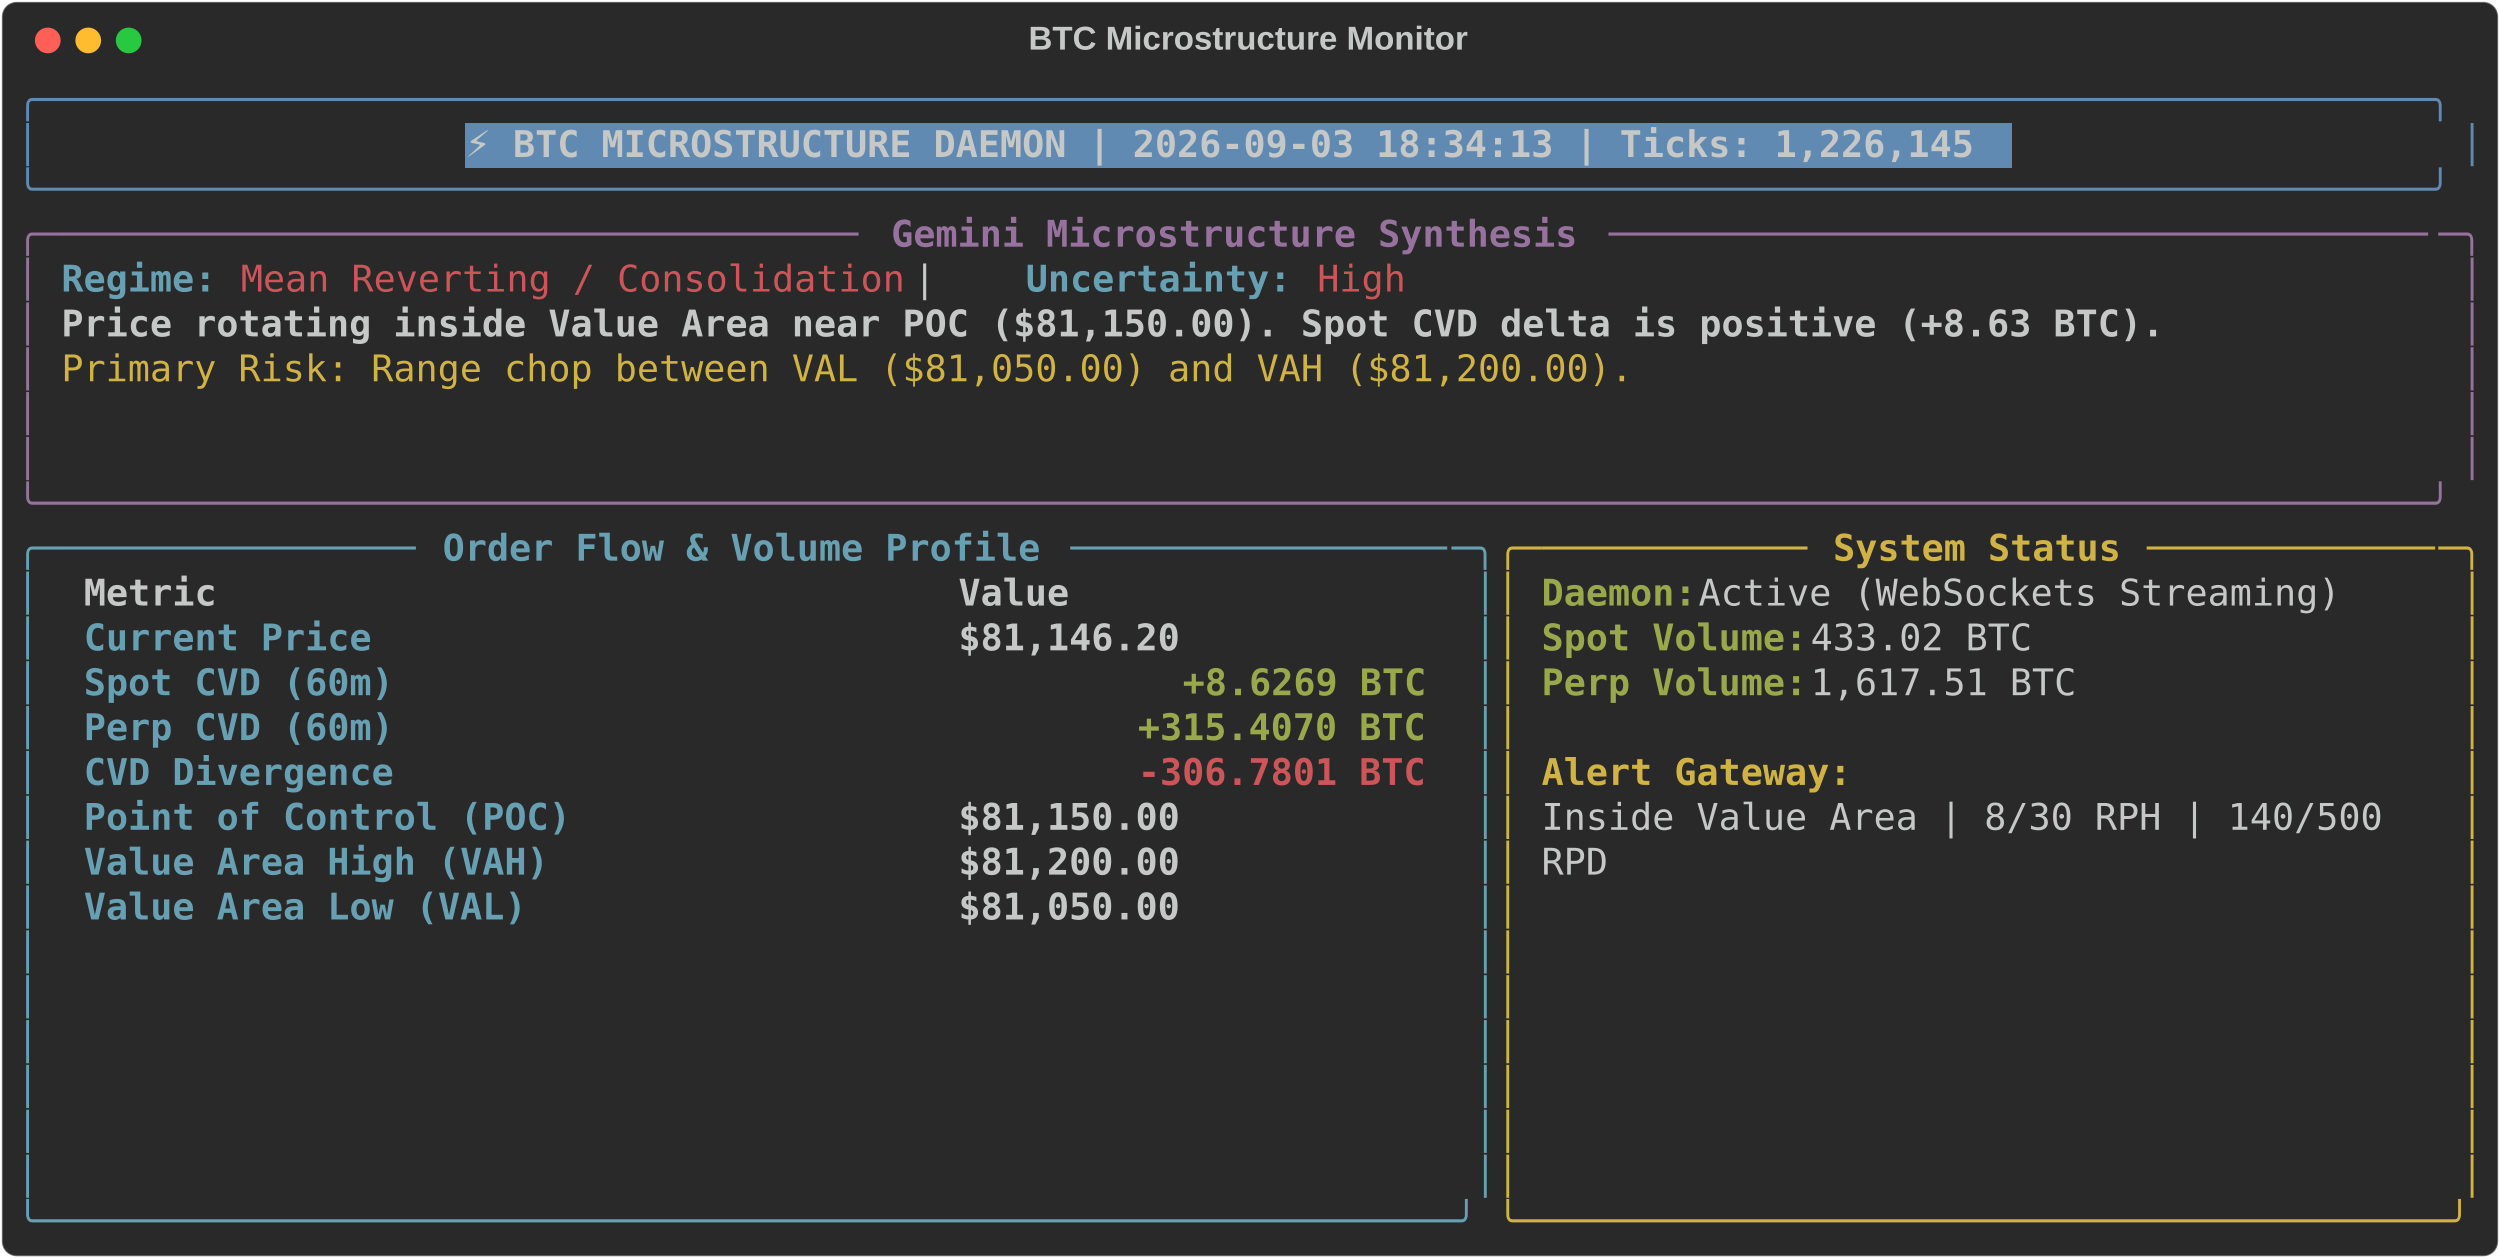
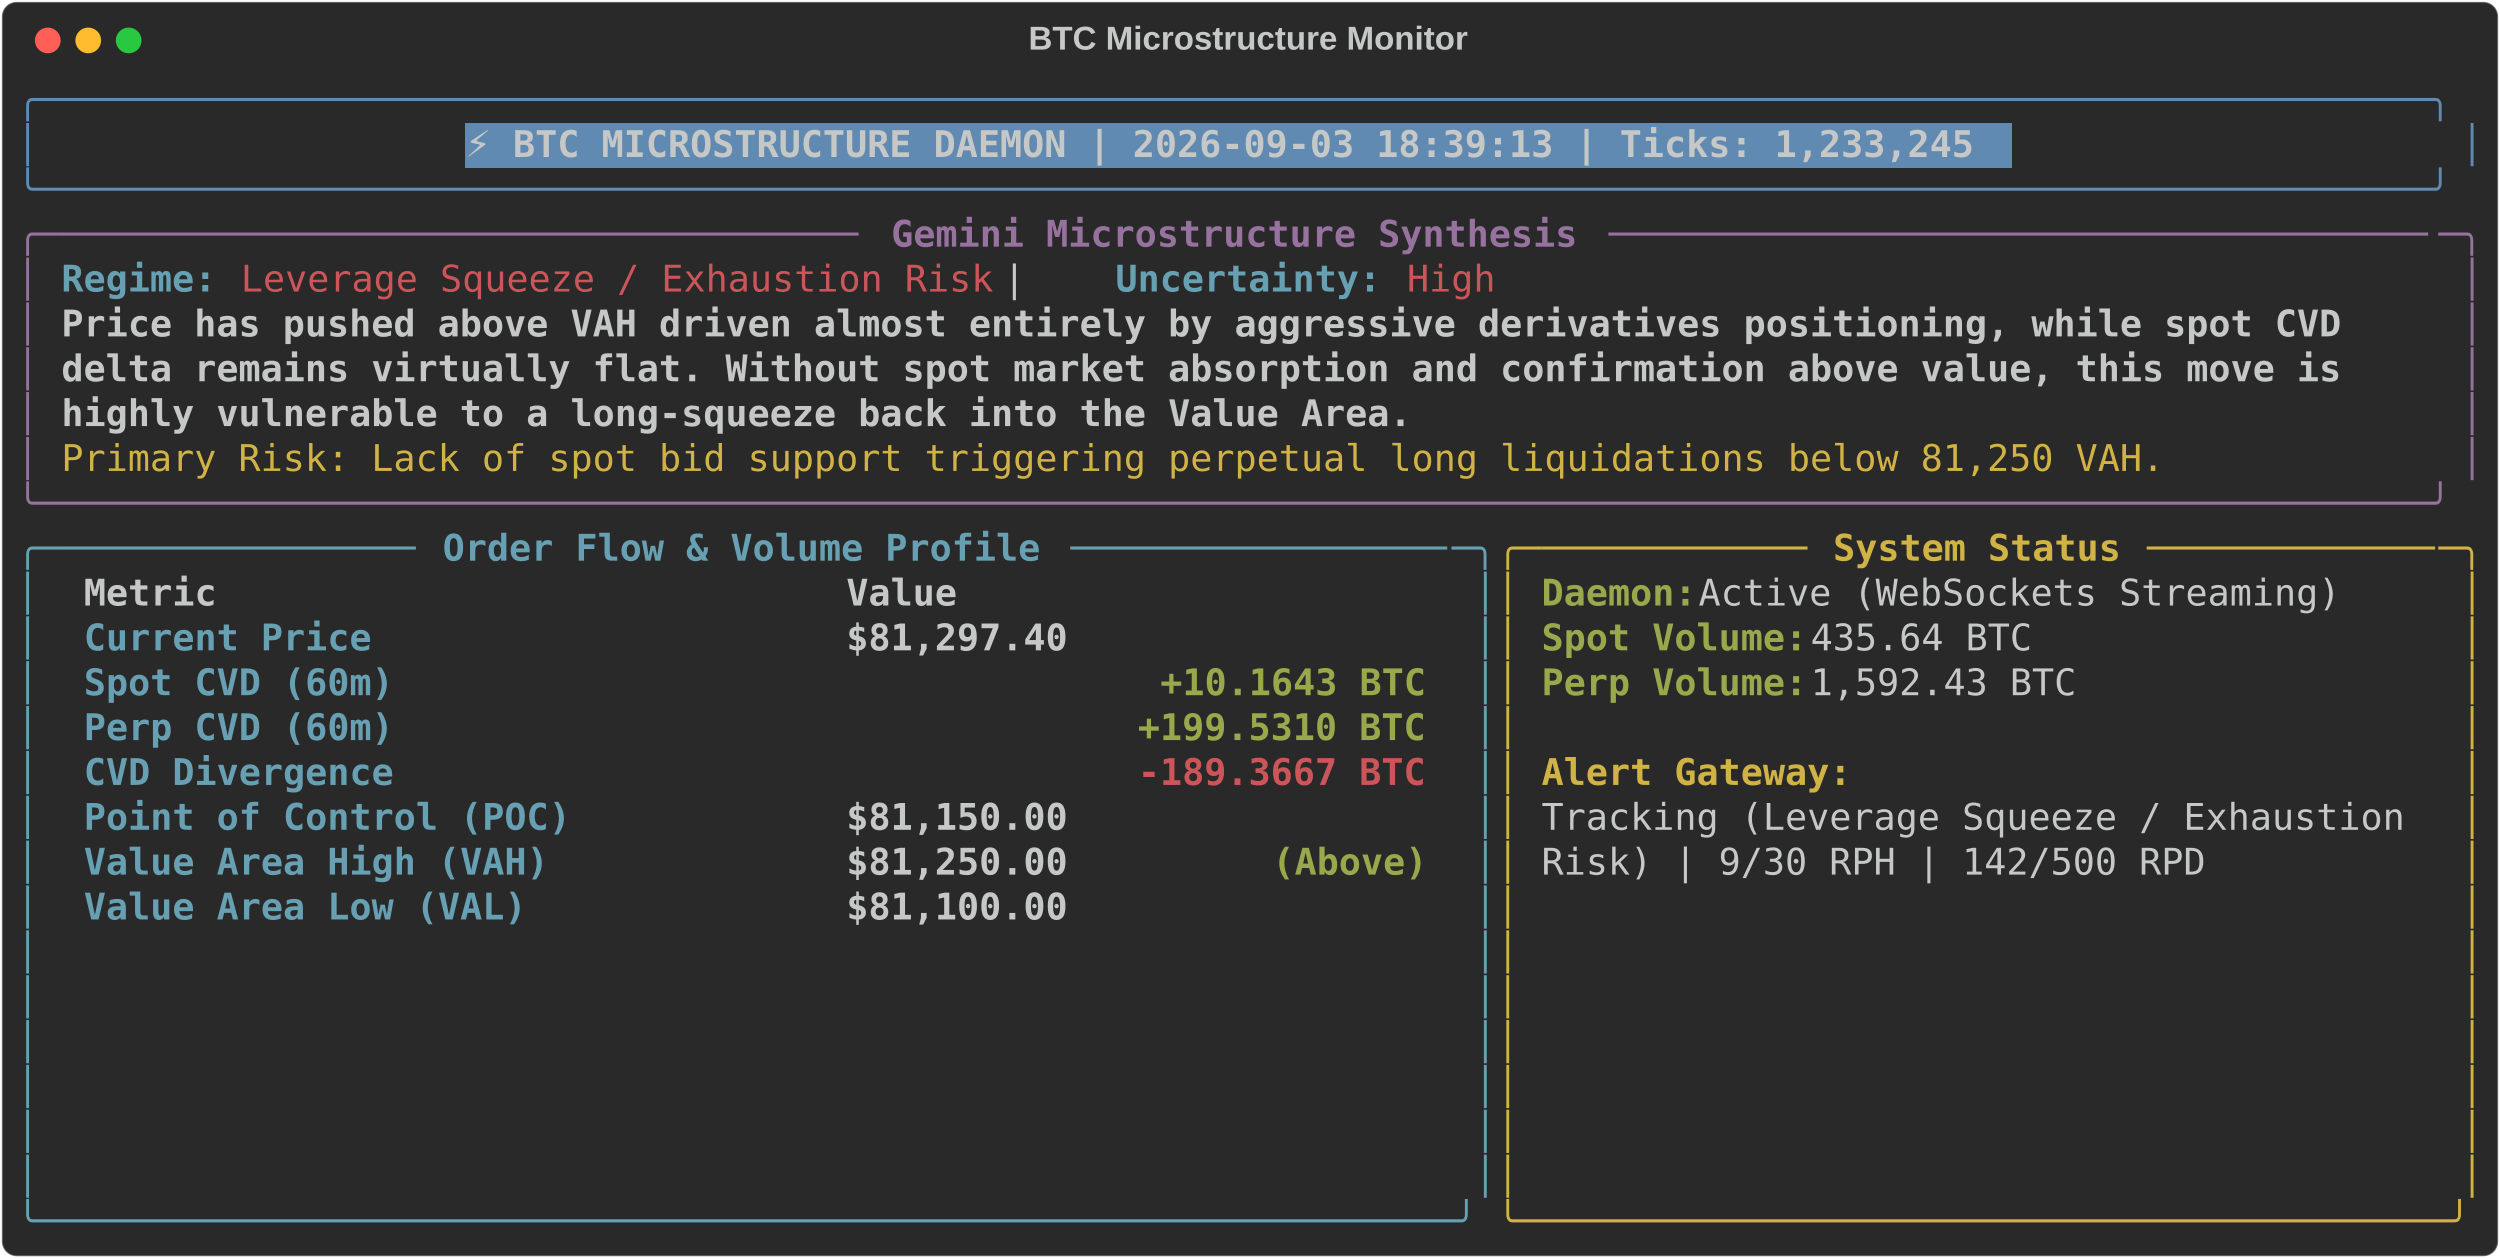
<svg xmlns="http://www.w3.org/2000/svg" class="rich-terminal" viewBox="0 0 1360 684.4">
  <style>

    @font-face {
        font-family: "Fira Code";
        src: local("FiraCode-Regular"),
                url("https://cdnjs.cloudflare.com/ajax/libs/firacode/6.2.0/woff2/FiraCode-Regular.woff2") format("woff2"),
                url("https://cdnjs.cloudflare.com/ajax/libs/firacode/6.2.0/woff/FiraCode-Regular.woff") format("woff");
        font-style: normal;
        font-weight: 400;
    }
    @font-face {
        font-family: "Fira Code";
        src: local("FiraCode-Bold"),
                url("https://cdnjs.cloudflare.com/ajax/libs/firacode/6.2.0/woff2/FiraCode-Bold.woff2") format("woff2"),
                url("https://cdnjs.cloudflare.com/ajax/libs/firacode/6.2.0/woff/FiraCode-Bold.woff") format("woff");
        font-style: bold;
        font-weight: 700;
    }

-     .terminal-1709790186-matrix {
+     .terminal-580313724-matrix {
        font-family: Fira Code, monospace;
        font-size: 20px;
        line-height: 24.4px;
        font-variant-east-asian: full-width;
    }

-     .terminal-1709790186-title {
+     .terminal-580313724-title {
        font-size: 18px;
        font-weight: bold;
        font-family: arial;
    }

-     .terminal-1709790186-r1 { fill: #608ab1 }
- .terminal-1709790186-r2 { fill: #c5c8c6 }
- .terminal-1709790186-r3 { fill: #c5c8c6;font-weight: bold }
- .terminal-1709790186-r4 { fill: #98729f }
- .terminal-1709790186-r5 { fill: #98729f;font-weight: bold }
- .terminal-1709790186-r6 { fill: #68a0b3;font-weight: bold }
- .terminal-1709790186-r7 { fill: #cc555a }
- .terminal-1709790186-r8 { fill: #d0b344 }
- .terminal-1709790186-r9 { fill: #68a0b3 }
- .terminal-1709790186-r10 { fill: #d0b344;font-weight: bold }
- .terminal-1709790186-r11 { fill: #98a84b;font-weight: bold }
- .terminal-1709790186-r12 { fill: #cc555a;font-weight: bold }
+     .terminal-580313724-r1 { fill: #608ab1 }
+ .terminal-580313724-r2 { fill: #c5c8c6 }
+ .terminal-580313724-r3 { fill: #c5c8c6;font-weight: bold }
+ .terminal-580313724-r4 { fill: #98729f }
+ .terminal-580313724-r5 { fill: #98729f;font-weight: bold }
+ .terminal-580313724-r6 { fill: #68a0b3;font-weight: bold }
+ .terminal-580313724-r7 { fill: #cc555a }
+ .terminal-580313724-r8 { fill: #d0b344 }
+ .terminal-580313724-r9 { fill: #68a0b3 }
+ .terminal-580313724-r10 { fill: #d0b344;font-weight: bold }
+ .terminal-580313724-r11 { fill: #98a84b;font-weight: bold }
+ .terminal-580313724-r12 { fill: #cc555a;font-weight: bold }
    </style>
  <defs>
-     <clipPath id="terminal-1709790186-clip-terminal">
+     <clipPath id="terminal-580313724-clip-terminal">
      <rect x="0" y="0" width="1341.0" height="633.4" />
    </clipPath>
-     <clipPath id="terminal-1709790186-line-0">
+     <clipPath id="terminal-580313724-line-0">
      <rect x="0" y="1.5" width="1342" height="24.65" />
    </clipPath>
-     <clipPath id="terminal-1709790186-line-1">
+     <clipPath id="terminal-580313724-line-1">
      <rect x="0" y="25.9" width="1342" height="24.65" />
    </clipPath>
-     <clipPath id="terminal-1709790186-line-2">
+     <clipPath id="terminal-580313724-line-2">
      <rect x="0" y="50.3" width="1342" height="24.65" />
    </clipPath>
-     <clipPath id="terminal-1709790186-line-3">
+     <clipPath id="terminal-580313724-line-3">
      <rect x="0" y="74.7" width="1342" height="24.65" />
    </clipPath>
-     <clipPath id="terminal-1709790186-line-4">
+     <clipPath id="terminal-580313724-line-4">
      <rect x="0" y="99.1" width="1342" height="24.65" />
    </clipPath>
-     <clipPath id="terminal-1709790186-line-5">
+     <clipPath id="terminal-580313724-line-5">
      <rect x="0" y="123.5" width="1342" height="24.65" />
    </clipPath>
-     <clipPath id="terminal-1709790186-line-6">
+     <clipPath id="terminal-580313724-line-6">
      <rect x="0" y="147.9" width="1342" height="24.65" />
    </clipPath>
-     <clipPath id="terminal-1709790186-line-7">
+     <clipPath id="terminal-580313724-line-7">
      <rect x="0" y="172.3" width="1342" height="24.65" />
    </clipPath>
-     <clipPath id="terminal-1709790186-line-8">
+     <clipPath id="terminal-580313724-line-8">
      <rect x="0" y="196.7" width="1342" height="24.65" />
    </clipPath>
-     <clipPath id="terminal-1709790186-line-9">
+     <clipPath id="terminal-580313724-line-9">
      <rect x="0" y="221.1" width="1342" height="24.65" />
    </clipPath>
-     <clipPath id="terminal-1709790186-line-10">
+     <clipPath id="terminal-580313724-line-10">
      <rect x="0" y="245.5" width="1342" height="24.65" />
    </clipPath>
-     <clipPath id="terminal-1709790186-line-11">
+     <clipPath id="terminal-580313724-line-11">
      <rect x="0" y="269.9" width="1342" height="24.65" />
    </clipPath>
-     <clipPath id="terminal-1709790186-line-12">
+     <clipPath id="terminal-580313724-line-12">
      <rect x="0" y="294.3" width="1342" height="24.65" />
    </clipPath>
-     <clipPath id="terminal-1709790186-line-13">
+     <clipPath id="terminal-580313724-line-13">
      <rect x="0" y="318.7" width="1342" height="24.65" />
    </clipPath>
-     <clipPath id="terminal-1709790186-line-14">
+     <clipPath id="terminal-580313724-line-14">
      <rect x="0" y="343.1" width="1342" height="24.65" />
    </clipPath>
-     <clipPath id="terminal-1709790186-line-15">
+     <clipPath id="terminal-580313724-line-15">
      <rect x="0" y="367.5" width="1342" height="24.65" />
    </clipPath>
-     <clipPath id="terminal-1709790186-line-16">
+     <clipPath id="terminal-580313724-line-16">
      <rect x="0" y="391.9" width="1342" height="24.65" />
    </clipPath>
-     <clipPath id="terminal-1709790186-line-17">
+     <clipPath id="terminal-580313724-line-17">
      <rect x="0" y="416.3" width="1342" height="24.65" />
    </clipPath>
-     <clipPath id="terminal-1709790186-line-18">
+     <clipPath id="terminal-580313724-line-18">
      <rect x="0" y="440.7" width="1342" height="24.65" />
    </clipPath>
-     <clipPath id="terminal-1709790186-line-19">
+     <clipPath id="terminal-580313724-line-19">
      <rect x="0" y="465.1" width="1342" height="24.65" />
    </clipPath>
-     <clipPath id="terminal-1709790186-line-20">
+     <clipPath id="terminal-580313724-line-20">
      <rect x="0" y="489.5" width="1342" height="24.65" />
    </clipPath>
-     <clipPath id="terminal-1709790186-line-21">
+     <clipPath id="terminal-580313724-line-21">
      <rect x="0" y="513.9" width="1342" height="24.65" />
    </clipPath>
-     <clipPath id="terminal-1709790186-line-22">
+     <clipPath id="terminal-580313724-line-22">
      <rect x="0" y="538.3" width="1342" height="24.65" />
    </clipPath>
-     <clipPath id="terminal-1709790186-line-23">
+     <clipPath id="terminal-580313724-line-23">
      <rect x="0" y="562.7" width="1342" height="24.65" />
    </clipPath>
-     <clipPath id="terminal-1709790186-line-24">
+     <clipPath id="terminal-580313724-line-24">
      <rect x="0" y="587.1" width="1342" height="24.65" />
    </clipPath>
  </defs>
  <rect fill="#292929" stroke="rgba(255,255,255,0.35)" stroke-width="1" x="1" y="1" width="1358" height="682.4" rx="8" />
-   <text class="terminal-1709790186-title" fill="#c5c8c6" text-anchor="middle" x="679" y="27">BTC Microstructure Monitor</text>
+   <text class="terminal-580313724-title" fill="#c5c8c6" text-anchor="middle" x="679" y="27">BTC Microstructure Monitor</text>
  <g transform="translate(26,22)">
    <circle cx="0" cy="0" r="7" fill="#ff5f57" />
    <circle cx="22" cy="0" r="7" fill="#febc2e" />
    <circle cx="44" cy="0" r="7" fill="#28c840" />
  </g>
-   <g transform="translate(9, 41)" clip-path="url(#terminal-1709790186-clip-terminal)">
+   <g transform="translate(9, 41)" clip-path="url(#terminal-580313724-clip-terminal)">
    <rect fill="#608ab1" x="244" y="25.9" width="841.8" height="24.65" shape-rendering="crispEdges" />
-     <g class="terminal-1709790186-matrix">
-       <text class="terminal-1709790186-r1" x="0" y="20" textLength="1342" clip-path="url(#terminal-1709790186-line-0)">╭────────────────────────────────────────────────────────────────────────────────────────────────────────────╮</text>
-       <text class="terminal-1709790186-r2" x="1342" y="20" textLength="12.2" clip-path="url(#terminal-1709790186-line-0)">
- </text>
-       <text class="terminal-1709790186-r1" x="0" y="44.4" textLength="12.2" clip-path="url(#terminal-1709790186-line-1)">│</text>
-       <text class="terminal-1709790186-r3" x="244" y="44.4" textLength="829.6" clip-path="url(#terminal-1709790186-line-1)">⚡ BTC MICROSTRUCTURE DAEMON | 2026-09-03 18:34:13 | Ticks: 1,226,145</text>
-       <text class="terminal-1709790186-r1" x="1329.8" y="44.4" textLength="12.2" clip-path="url(#terminal-1709790186-line-1)">│</text>
-       <text class="terminal-1709790186-r2" x="1342" y="44.4" textLength="12.2" clip-path="url(#terminal-1709790186-line-1)">
- </text>
-       <text class="terminal-1709790186-r1" x="0" y="68.8" textLength="1342" clip-path="url(#terminal-1709790186-line-2)">╰────────────────────────────────────────────────────────────────────────────────────────────────────────────╯</text>
-       <text class="terminal-1709790186-r2" x="1342" y="68.8" textLength="12.2" clip-path="url(#terminal-1709790186-line-2)">
- </text>
-       <text class="terminal-1709790186-r4" x="0" y="93.2" textLength="24.4" clip-path="url(#terminal-1709790186-line-3)">╭─</text>
-       <text class="terminal-1709790186-r4" x="24.4" y="93.2" textLength="439.2" clip-path="url(#terminal-1709790186-line-3)">────────────────────────────────────</text>
-       <text class="terminal-1709790186-r5" x="475.8" y="93.2" textLength="378.2" clip-path="url(#terminal-1709790186-line-3)">Gemini Microstructure Synthesis</text>
-       <text class="terminal-1709790186-r4" x="866.2" y="93.2" textLength="451.4" clip-path="url(#terminal-1709790186-line-3)">─────────────────────────────────────</text>
-       <text class="terminal-1709790186-r4" x="1317.6" y="93.2" textLength="24.4" clip-path="url(#terminal-1709790186-line-3)">─╮</text>
-       <text class="terminal-1709790186-r2" x="1342" y="93.2" textLength="12.2" clip-path="url(#terminal-1709790186-line-3)">
- </text>
-       <text class="terminal-1709790186-r4" x="0" y="117.6" textLength="12.2" clip-path="url(#terminal-1709790186-line-4)">│</text>
-       <text class="terminal-1709790186-r6" x="24.4" y="117.6" textLength="85.4" clip-path="url(#terminal-1709790186-line-4)">Regime:</text>
-       <text class="terminal-1709790186-r7" x="122" y="117.6" textLength="366" clip-path="url(#terminal-1709790186-line-4)">Mean Reverting / Consolidation</text>
-       <text class="terminal-1709790186-r2" x="488" y="117.6" textLength="61" clip-path="url(#terminal-1709790186-line-4)">  |  </text>
-       <text class="terminal-1709790186-r6" x="549" y="117.6" textLength="146.4" clip-path="url(#terminal-1709790186-line-4)">Uncertainty:</text>
-       <text class="terminal-1709790186-r7" x="707.6" y="117.6" textLength="48.8" clip-path="url(#terminal-1709790186-line-4)">High</text>
-       <text class="terminal-1709790186-r4" x="1329.8" y="117.6" textLength="12.2" clip-path="url(#terminal-1709790186-line-4)">│</text>
-       <text class="terminal-1709790186-r2" x="1342" y="117.6" textLength="12.2" clip-path="url(#terminal-1709790186-line-4)">
- </text>
-       <text class="terminal-1709790186-r4" x="0" y="142" textLength="12.2" clip-path="url(#terminal-1709790186-line-5)">│</text>
-       <text class="terminal-1709790186-r3" x="24.4" y="142" textLength="1159" clip-path="url(#terminal-1709790186-line-5)">Price rotating inside Value Area near POC ($81,150.00). Spot CVD delta is positive (+8.63 BTC).</text>
-       <text class="terminal-1709790186-r4" x="1329.8" y="142" textLength="12.2" clip-path="url(#terminal-1709790186-line-5)">│</text>
-       <text class="terminal-1709790186-r2" x="1342" y="142" textLength="12.2" clip-path="url(#terminal-1709790186-line-5)">
- </text>
-       <text class="terminal-1709790186-r4" x="0" y="166.4" textLength="12.2" clip-path="url(#terminal-1709790186-line-6)">│</text>
-       <text class="terminal-1709790186-r8" x="24.4" y="166.4" textLength="866.2" clip-path="url(#terminal-1709790186-line-6)">Primary Risk: Range chop between VAL ($81,050.00) and VAH ($81,200.00).</text>
-       <text class="terminal-1709790186-r4" x="1329.8" y="166.4" textLength="12.2" clip-path="url(#terminal-1709790186-line-6)">│</text>
-       <text class="terminal-1709790186-r2" x="1342" y="166.4" textLength="12.2" clip-path="url(#terminal-1709790186-line-6)">
- </text>
-       <text class="terminal-1709790186-r4" x="0" y="190.8" textLength="12.2" clip-path="url(#terminal-1709790186-line-7)">│</text>
-       <text class="terminal-1709790186-r4" x="1329.8" y="190.8" textLength="12.2" clip-path="url(#terminal-1709790186-line-7)">│</text>
-       <text class="terminal-1709790186-r2" x="1342" y="190.8" textLength="12.2" clip-path="url(#terminal-1709790186-line-7)">
- </text>
-       <text class="terminal-1709790186-r4" x="0" y="215.2" textLength="12.2" clip-path="url(#terminal-1709790186-line-8)">│</text>
-       <text class="terminal-1709790186-r4" x="1329.8" y="215.2" textLength="12.2" clip-path="url(#terminal-1709790186-line-8)">│</text>
-       <text class="terminal-1709790186-r2" x="1342" y="215.2" textLength="12.2" clip-path="url(#terminal-1709790186-line-8)">
- </text>
-       <text class="terminal-1709790186-r4" x="0" y="239.6" textLength="1342" clip-path="url(#terminal-1709790186-line-9)">╰────────────────────────────────────────────────────────────────────────────────────────────────────────────╯</text>
-       <text class="terminal-1709790186-r2" x="1342" y="239.6" textLength="12.2" clip-path="url(#terminal-1709790186-line-9)">
- </text>
-       <text class="terminal-1709790186-r9" x="0" y="264" textLength="24.4" clip-path="url(#terminal-1709790186-line-10)">╭─</text>
-       <text class="terminal-1709790186-r9" x="24.4" y="264" textLength="195.2" clip-path="url(#terminal-1709790186-line-10)">────────────────</text>
-       <text class="terminal-1709790186-r6" x="231.8" y="264" textLength="329.4" clip-path="url(#terminal-1709790186-line-10)">Order Flow &amp; Volume Profile</text>
-       <text class="terminal-1709790186-r9" x="573.4" y="264" textLength="207.4" clip-path="url(#terminal-1709790186-line-10)">─────────────────</text>
-       <text class="terminal-1709790186-r9" x="780.8" y="264" textLength="24.4" clip-path="url(#terminal-1709790186-line-10)">─╮</text>
-       <text class="terminal-1709790186-r8" x="805.2" y="264" textLength="24.4" clip-path="url(#terminal-1709790186-line-10)">╭─</text>
-       <text class="terminal-1709790186-r8" x="829.6" y="264" textLength="146.4" clip-path="url(#terminal-1709790186-line-10)">────────────</text>
-       <text class="terminal-1709790186-r10" x="988.2" y="264" textLength="158.6" clip-path="url(#terminal-1709790186-line-10)">System Status</text>
-       <text class="terminal-1709790186-r8" x="1159" y="264" textLength="158.6" clip-path="url(#terminal-1709790186-line-10)">─────────────</text>
-       <text class="terminal-1709790186-r8" x="1317.6" y="264" textLength="24.4" clip-path="url(#terminal-1709790186-line-10)">─╮</text>
-       <text class="terminal-1709790186-r2" x="1342" y="264" textLength="12.2" clip-path="url(#terminal-1709790186-line-10)">
- </text>
-       <text class="terminal-1709790186-r9" x="0" y="288.4" textLength="12.2" clip-path="url(#terminal-1709790186-line-11)">│</text>
-       <text class="terminal-1709790186-r3" x="36.6" y="288.4" textLength="451.4" clip-path="url(#terminal-1709790186-line-11)">Metric                               </text>
-       <text class="terminal-1709790186-r3" x="512.4" y="288.4" textLength="256.2" clip-path="url(#terminal-1709790186-line-11)">                Value</text>
-       <text class="terminal-1709790186-r9" x="793" y="288.4" textLength="12.2" clip-path="url(#terminal-1709790186-line-11)">│</text>
-       <text class="terminal-1709790186-r8" x="805.2" y="288.4" textLength="12.2" clip-path="url(#terminal-1709790186-line-11)">│</text>
-       <text class="terminal-1709790186-r11" x="829.6" y="288.4" textLength="85.4" clip-path="url(#terminal-1709790186-line-11)">Daemon:</text>
-       <text class="terminal-1709790186-r2" x="915" y="288.4" textLength="366" clip-path="url(#terminal-1709790186-line-11)"> Active (WebSockets Streaming)</text>
-       <text class="terminal-1709790186-r8" x="1329.8" y="288.4" textLength="12.2" clip-path="url(#terminal-1709790186-line-11)">│</text>
-       <text class="terminal-1709790186-r2" x="1342" y="288.4" textLength="12.2" clip-path="url(#terminal-1709790186-line-11)">
- </text>
-       <text class="terminal-1709790186-r9" x="0" y="312.8" textLength="12.2" clip-path="url(#terminal-1709790186-line-12)">│</text>
-       <text class="terminal-1709790186-r6" x="36.6" y="312.8" textLength="451.4" clip-path="url(#terminal-1709790186-line-12)">Current Price                        </text>
-       <text class="terminal-1709790186-r3" x="512.4" y="312.8" textLength="256.2" clip-path="url(#terminal-1709790186-line-12)">           $81,146.20</text>
-       <text class="terminal-1709790186-r9" x="793" y="312.8" textLength="12.2" clip-path="url(#terminal-1709790186-line-12)">│</text>
-       <text class="terminal-1709790186-r8" x="805.2" y="312.8" textLength="12.2" clip-path="url(#terminal-1709790186-line-12)">│</text>
-       <text class="terminal-1709790186-r11" x="829.6" y="312.8" textLength="146.4" clip-path="url(#terminal-1709790186-line-12)">Spot Volume:</text>
-       <text class="terminal-1709790186-r2" x="976" y="312.8" textLength="134.2" clip-path="url(#terminal-1709790186-line-12)"> 433.02 BTC</text>
-       <text class="terminal-1709790186-r8" x="1329.8" y="312.8" textLength="12.2" clip-path="url(#terminal-1709790186-line-12)">│</text>
-       <text class="terminal-1709790186-r2" x="1342" y="312.8" textLength="12.2" clip-path="url(#terminal-1709790186-line-12)">
- </text>
-       <text class="terminal-1709790186-r9" x="0" y="337.2" textLength="12.2" clip-path="url(#terminal-1709790186-line-13)">│</text>
-       <text class="terminal-1709790186-r6" x="36.6" y="337.2" textLength="451.4" clip-path="url(#terminal-1709790186-line-13)">Spot CVD (60m)                       </text>
-       <text class="terminal-1709790186-r11" x="634.4" y="337.2" textLength="134.2" clip-path="url(#terminal-1709790186-line-13)">+8.6269 BTC</text>
-       <text class="terminal-1709790186-r9" x="793" y="337.2" textLength="12.2" clip-path="url(#terminal-1709790186-line-13)">│</text>
-       <text class="terminal-1709790186-r8" x="805.2" y="337.2" textLength="12.2" clip-path="url(#terminal-1709790186-line-13)">│</text>
-       <text class="terminal-1709790186-r11" x="829.6" y="337.2" textLength="146.4" clip-path="url(#terminal-1709790186-line-13)">Perp Volume:</text>
-       <text class="terminal-1709790186-r2" x="976" y="337.2" textLength="158.6" clip-path="url(#terminal-1709790186-line-13)"> 1,617.51 BTC</text>
-       <text class="terminal-1709790186-r8" x="1329.8" y="337.2" textLength="12.2" clip-path="url(#terminal-1709790186-line-13)">│</text>
-       <text class="terminal-1709790186-r2" x="1342" y="337.2" textLength="12.2" clip-path="url(#terminal-1709790186-line-13)">
- </text>
-       <text class="terminal-1709790186-r9" x="0" y="361.6" textLength="12.2" clip-path="url(#terminal-1709790186-line-14)">│</text>
-       <text class="terminal-1709790186-r6" x="36.6" y="361.6" textLength="451.4" clip-path="url(#terminal-1709790186-line-14)">Perp CVD (60m)                       </text>
-       <text class="terminal-1709790186-r11" x="610" y="361.6" textLength="158.6" clip-path="url(#terminal-1709790186-line-14)">+315.4070 BTC</text>
-       <text class="terminal-1709790186-r9" x="793" y="361.6" textLength="12.2" clip-path="url(#terminal-1709790186-line-14)">│</text>
-       <text class="terminal-1709790186-r8" x="805.2" y="361.6" textLength="12.2" clip-path="url(#terminal-1709790186-line-14)">│</text>
-       <text class="terminal-1709790186-r8" x="1329.8" y="361.6" textLength="12.2" clip-path="url(#terminal-1709790186-line-14)">│</text>
-       <text class="terminal-1709790186-r2" x="1342" y="361.6" textLength="12.2" clip-path="url(#terminal-1709790186-line-14)">
- </text>
-       <text class="terminal-1709790186-r9" x="0" y="386" textLength="12.2" clip-path="url(#terminal-1709790186-line-15)">│</text>
-       <text class="terminal-1709790186-r6" x="36.6" y="386" textLength="451.4" clip-path="url(#terminal-1709790186-line-15)">CVD Divergence                       </text>
-       <text class="terminal-1709790186-r12" x="610" y="386" textLength="158.6" clip-path="url(#terminal-1709790186-line-15)">-306.7801 BTC</text>
-       <text class="terminal-1709790186-r9" x="793" y="386" textLength="12.2" clip-path="url(#terminal-1709790186-line-15)">│</text>
-       <text class="terminal-1709790186-r8" x="805.2" y="386" textLength="12.2" clip-path="url(#terminal-1709790186-line-15)">│</text>
-       <text class="terminal-1709790186-r10" x="829.6" y="386" textLength="170.8" clip-path="url(#terminal-1709790186-line-15)">Alert Gateway:</text>
-       <text class="terminal-1709790186-r8" x="1329.8" y="386" textLength="12.2" clip-path="url(#terminal-1709790186-line-15)">│</text>
-       <text class="terminal-1709790186-r2" x="1342" y="386" textLength="12.2" clip-path="url(#terminal-1709790186-line-15)">
- </text>
-       <text class="terminal-1709790186-r9" x="0" y="410.4" textLength="12.2" clip-path="url(#terminal-1709790186-line-16)">│</text>
-       <text class="terminal-1709790186-r6" x="36.6" y="410.4" textLength="451.4" clip-path="url(#terminal-1709790186-line-16)">Point of Control (POC)               </text>
-       <text class="terminal-1709790186-r3" x="512.4" y="410.4" textLength="256.2" clip-path="url(#terminal-1709790186-line-16)">           $81,150.00</text>
-       <text class="terminal-1709790186-r9" x="793" y="410.4" textLength="12.2" clip-path="url(#terminal-1709790186-line-16)">│</text>
-       <text class="terminal-1709790186-r8" x="805.2" y="410.4" textLength="12.2" clip-path="url(#terminal-1709790186-line-16)">│</text>
-       <text class="terminal-1709790186-r2" x="829.6" y="410.4" textLength="475.8" clip-path="url(#terminal-1709790186-line-16)">Inside Value Area | 8/30 RPH | 140/500 </text>
-       <text class="terminal-1709790186-r8" x="1329.8" y="410.4" textLength="12.2" clip-path="url(#terminal-1709790186-line-16)">│</text>
-       <text class="terminal-1709790186-r2" x="1342" y="410.4" textLength="12.2" clip-path="url(#terminal-1709790186-line-16)">
- </text>
-       <text class="terminal-1709790186-r9" x="0" y="434.8" textLength="12.2" clip-path="url(#terminal-1709790186-line-17)">│</text>
-       <text class="terminal-1709790186-r6" x="36.6" y="434.8" textLength="451.4" clip-path="url(#terminal-1709790186-line-17)">Value Area High (VAH)                </text>
-       <text class="terminal-1709790186-r3" x="512.4" y="434.8" textLength="256.2" clip-path="url(#terminal-1709790186-line-17)">           $81,200.00</text>
-       <text class="terminal-1709790186-r9" x="793" y="434.8" textLength="12.2" clip-path="url(#terminal-1709790186-line-17)">│</text>
-       <text class="terminal-1709790186-r8" x="805.2" y="434.8" textLength="12.2" clip-path="url(#terminal-1709790186-line-17)">│</text>
-       <text class="terminal-1709790186-r2" x="829.6" y="434.8" textLength="36.6" clip-path="url(#terminal-1709790186-line-17)">RPD</text>
-       <text class="terminal-1709790186-r8" x="1329.8" y="434.8" textLength="12.2" clip-path="url(#terminal-1709790186-line-17)">│</text>
-       <text class="terminal-1709790186-r2" x="1342" y="434.8" textLength="12.2" clip-path="url(#terminal-1709790186-line-17)">
- </text>
-       <text class="terminal-1709790186-r9" x="0" y="459.2" textLength="12.2" clip-path="url(#terminal-1709790186-line-18)">│</text>
-       <text class="terminal-1709790186-r6" x="36.6" y="459.2" textLength="451.4" clip-path="url(#terminal-1709790186-line-18)">Value Area Low (VAL)                 </text>
-       <text class="terminal-1709790186-r3" x="512.4" y="459.2" textLength="256.2" clip-path="url(#terminal-1709790186-line-18)">           $81,050.00</text>
-       <text class="terminal-1709790186-r9" x="793" y="459.2" textLength="12.2" clip-path="url(#terminal-1709790186-line-18)">│</text>
-       <text class="terminal-1709790186-r8" x="805.2" y="459.2" textLength="12.2" clip-path="url(#terminal-1709790186-line-18)">│</text>
-       <text class="terminal-1709790186-r8" x="1329.8" y="459.2" textLength="12.2" clip-path="url(#terminal-1709790186-line-18)">│</text>
-       <text class="terminal-1709790186-r2" x="1342" y="459.2" textLength="12.2" clip-path="url(#terminal-1709790186-line-18)">
- </text>
-       <text class="terminal-1709790186-r9" x="0" y="483.6" textLength="12.2" clip-path="url(#terminal-1709790186-line-19)">│</text>
-       <text class="terminal-1709790186-r9" x="793" y="483.6" textLength="12.2" clip-path="url(#terminal-1709790186-line-19)">│</text>
-       <text class="terminal-1709790186-r8" x="805.2" y="483.6" textLength="12.2" clip-path="url(#terminal-1709790186-line-19)">│</text>
-       <text class="terminal-1709790186-r8" x="1329.8" y="483.6" textLength="12.2" clip-path="url(#terminal-1709790186-line-19)">│</text>
-       <text class="terminal-1709790186-r2" x="1342" y="483.6" textLength="12.2" clip-path="url(#terminal-1709790186-line-19)">
- </text>
-       <text class="terminal-1709790186-r9" x="0" y="508" textLength="12.2" clip-path="url(#terminal-1709790186-line-20)">│</text>
-       <text class="terminal-1709790186-r9" x="793" y="508" textLength="12.2" clip-path="url(#terminal-1709790186-line-20)">│</text>
-       <text class="terminal-1709790186-r8" x="805.2" y="508" textLength="12.2" clip-path="url(#terminal-1709790186-line-20)">│</text>
-       <text class="terminal-1709790186-r8" x="1329.8" y="508" textLength="12.2" clip-path="url(#terminal-1709790186-line-20)">│</text>
-       <text class="terminal-1709790186-r2" x="1342" y="508" textLength="12.2" clip-path="url(#terminal-1709790186-line-20)">
- </text>
-       <text class="terminal-1709790186-r9" x="0" y="532.4" textLength="12.2" clip-path="url(#terminal-1709790186-line-21)">│</text>
-       <text class="terminal-1709790186-r9" x="793" y="532.4" textLength="12.2" clip-path="url(#terminal-1709790186-line-21)">│</text>
-       <text class="terminal-1709790186-r8" x="805.2" y="532.4" textLength="12.2" clip-path="url(#terminal-1709790186-line-21)">│</text>
-       <text class="terminal-1709790186-r8" x="1329.8" y="532.4" textLength="12.2" clip-path="url(#terminal-1709790186-line-21)">│</text>
-       <text class="terminal-1709790186-r2" x="1342" y="532.4" textLength="12.2" clip-path="url(#terminal-1709790186-line-21)">
- </text>
-       <text class="terminal-1709790186-r9" x="0" y="556.8" textLength="12.2" clip-path="url(#terminal-1709790186-line-22)">│</text>
-       <text class="terminal-1709790186-r9" x="793" y="556.8" textLength="12.2" clip-path="url(#terminal-1709790186-line-22)">│</text>
-       <text class="terminal-1709790186-r8" x="805.2" y="556.8" textLength="12.2" clip-path="url(#terminal-1709790186-line-22)">│</text>
-       <text class="terminal-1709790186-r8" x="1329.8" y="556.8" textLength="12.2" clip-path="url(#terminal-1709790186-line-22)">│</text>
-       <text class="terminal-1709790186-r2" x="1342" y="556.8" textLength="12.2" clip-path="url(#terminal-1709790186-line-22)">
- </text>
-       <text class="terminal-1709790186-r9" x="0" y="581.2" textLength="12.2" clip-path="url(#terminal-1709790186-line-23)">│</text>
-       <text class="terminal-1709790186-r9" x="793" y="581.2" textLength="12.2" clip-path="url(#terminal-1709790186-line-23)">│</text>
-       <text class="terminal-1709790186-r8" x="805.2" y="581.2" textLength="12.2" clip-path="url(#terminal-1709790186-line-23)">│</text>
-       <text class="terminal-1709790186-r8" x="1329.8" y="581.2" textLength="12.2" clip-path="url(#terminal-1709790186-line-23)">│</text>
-       <text class="terminal-1709790186-r2" x="1342" y="581.2" textLength="12.2" clip-path="url(#terminal-1709790186-line-23)">
- </text>
-       <text class="terminal-1709790186-r9" x="0" y="605.6" textLength="12.2" clip-path="url(#terminal-1709790186-line-24)">│</text>
-       <text class="terminal-1709790186-r9" x="793" y="605.6" textLength="12.2" clip-path="url(#terminal-1709790186-line-24)">│</text>
-       <text class="terminal-1709790186-r8" x="805.2" y="605.6" textLength="12.2" clip-path="url(#terminal-1709790186-line-24)">│</text>
-       <text class="terminal-1709790186-r8" x="1329.8" y="605.6" textLength="12.2" clip-path="url(#terminal-1709790186-line-24)">│</text>
-       <text class="terminal-1709790186-r2" x="1342" y="605.6" textLength="12.2" clip-path="url(#terminal-1709790186-line-24)">
- </text>
-       <text class="terminal-1709790186-r9" x="0" y="630" textLength="805.2" clip-path="url(#terminal-1709790186-line-25)">╰────────────────────────────────────────────────────────────────╯</text>
-       <text class="terminal-1709790186-r8" x="805.2" y="630" textLength="536.8" clip-path="url(#terminal-1709790186-line-25)">╰──────────────────────────────────────────╯</text>
-       <text class="terminal-1709790186-r2" x="1342" y="630" textLength="12.2" clip-path="url(#terminal-1709790186-line-25)">
+     <g class="terminal-580313724-matrix">
+       <text class="terminal-580313724-r1" x="0" y="20" textLength="1342" clip-path="url(#terminal-580313724-line-0)">╭────────────────────────────────────────────────────────────────────────────────────────────────────────────╮</text>
+       <text class="terminal-580313724-r2" x="1342" y="20" textLength="12.2" clip-path="url(#terminal-580313724-line-0)">
+ </text>
+       <text class="terminal-580313724-r1" x="0" y="44.4" textLength="12.2" clip-path="url(#terminal-580313724-line-1)">│</text>
+       <text class="terminal-580313724-r3" x="244" y="44.4" textLength="829.6" clip-path="url(#terminal-580313724-line-1)">⚡ BTC MICROSTRUCTURE DAEMON | 2026-09-03 18:39:13 | Ticks: 1,233,245</text>
+       <text class="terminal-580313724-r1" x="1329.8" y="44.4" textLength="12.2" clip-path="url(#terminal-580313724-line-1)">│</text>
+       <text class="terminal-580313724-r2" x="1342" y="44.4" textLength="12.2" clip-path="url(#terminal-580313724-line-1)">
+ </text>
+       <text class="terminal-580313724-r1" x="0" y="68.8" textLength="1342" clip-path="url(#terminal-580313724-line-2)">╰────────────────────────────────────────────────────────────────────────────────────────────────────────────╯</text>
+       <text class="terminal-580313724-r2" x="1342" y="68.8" textLength="12.2" clip-path="url(#terminal-580313724-line-2)">
+ </text>
+       <text class="terminal-580313724-r4" x="0" y="93.2" textLength="24.4" clip-path="url(#terminal-580313724-line-3)">╭─</text>
+       <text class="terminal-580313724-r4" x="24.4" y="93.2" textLength="439.2" clip-path="url(#terminal-580313724-line-3)">────────────────────────────────────</text>
+       <text class="terminal-580313724-r5" x="475.8" y="93.2" textLength="378.2" clip-path="url(#terminal-580313724-line-3)">Gemini Microstructure Synthesis</text>
+       <text class="terminal-580313724-r4" x="866.2" y="93.2" textLength="451.4" clip-path="url(#terminal-580313724-line-3)">─────────────────────────────────────</text>
+       <text class="terminal-580313724-r4" x="1317.6" y="93.2" textLength="24.4" clip-path="url(#terminal-580313724-line-3)">─╮</text>
+       <text class="terminal-580313724-r2" x="1342" y="93.2" textLength="12.2" clip-path="url(#terminal-580313724-line-3)">
+ </text>
+       <text class="terminal-580313724-r4" x="0" y="117.6" textLength="12.2" clip-path="url(#terminal-580313724-line-4)">│</text>
+       <text class="terminal-580313724-r6" x="24.4" y="117.6" textLength="85.4" clip-path="url(#terminal-580313724-line-4)">Regime:</text>
+       <text class="terminal-580313724-r7" x="122" y="117.6" textLength="414.8" clip-path="url(#terminal-580313724-line-4)">Leverage Squeeze / Exhaustion Risk</text>
+       <text class="terminal-580313724-r2" x="536.8" y="117.6" textLength="61" clip-path="url(#terminal-580313724-line-4)">  |  </text>
+       <text class="terminal-580313724-r6" x="597.8" y="117.6" textLength="146.4" clip-path="url(#terminal-580313724-line-4)">Uncertainty:</text>
+       <text class="terminal-580313724-r7" x="756.4" y="117.6" textLength="48.8" clip-path="url(#terminal-580313724-line-4)">High</text>
+       <text class="terminal-580313724-r4" x="1329.8" y="117.6" textLength="12.2" clip-path="url(#terminal-580313724-line-4)">│</text>
+       <text class="terminal-580313724-r2" x="1342" y="117.6" textLength="12.2" clip-path="url(#terminal-580313724-line-4)">
+ </text>
+       <text class="terminal-580313724-r4" x="0" y="142" textLength="12.2" clip-path="url(#terminal-580313724-line-5)">│</text>
+       <text class="terminal-580313724-r3" x="24.4" y="142" textLength="1268.8" clip-path="url(#terminal-580313724-line-5)">Price has pushed above VAH driven almost entirely by aggressive derivatives positioning, while spot CVD </text>
+       <text class="terminal-580313724-r4" x="1329.8" y="142" textLength="12.2" clip-path="url(#terminal-580313724-line-5)">│</text>
+       <text class="terminal-580313724-r2" x="1342" y="142" textLength="12.2" clip-path="url(#terminal-580313724-line-5)">
+ </text>
+       <text class="terminal-580313724-r4" x="0" y="166.4" textLength="12.2" clip-path="url(#terminal-580313724-line-6)">│</text>
+       <text class="terminal-580313724-r3" x="24.4" y="166.4" textLength="1268.8" clip-path="url(#terminal-580313724-line-6)">delta remains virtually flat. Without spot market absorption and confirmation above value, this move is </text>
+       <text class="terminal-580313724-r4" x="1329.8" y="166.4" textLength="12.2" clip-path="url(#terminal-580313724-line-6)">│</text>
+       <text class="terminal-580313724-r2" x="1342" y="166.4" textLength="12.2" clip-path="url(#terminal-580313724-line-6)">
+ </text>
+       <text class="terminal-580313724-r4" x="0" y="190.8" textLength="12.2" clip-path="url(#terminal-580313724-line-7)">│</text>
+       <text class="terminal-580313724-r3" x="24.4" y="190.8" textLength="744.2" clip-path="url(#terminal-580313724-line-7)">highly vulnerable to a long-squeeze back into the Value Area.</text>
+       <text class="terminal-580313724-r4" x="1329.8" y="190.8" textLength="12.2" clip-path="url(#terminal-580313724-line-7)">│</text>
+       <text class="terminal-580313724-r2" x="1342" y="190.8" textLength="12.2" clip-path="url(#terminal-580313724-line-7)">
+ </text>
+       <text class="terminal-580313724-r4" x="0" y="215.2" textLength="12.2" clip-path="url(#terminal-580313724-line-8)">│</text>
+       <text class="terminal-580313724-r8" x="24.4" y="215.2" textLength="1159" clip-path="url(#terminal-580313724-line-8)">Primary Risk: Lack of spot bid support triggering perpetual long liquidations below 81,250 VAH.</text>
+       <text class="terminal-580313724-r4" x="1329.8" y="215.2" textLength="12.2" clip-path="url(#terminal-580313724-line-8)">│</text>
+       <text class="terminal-580313724-r2" x="1342" y="215.2" textLength="12.2" clip-path="url(#terminal-580313724-line-8)">
+ </text>
+       <text class="terminal-580313724-r4" x="0" y="239.6" textLength="1342" clip-path="url(#terminal-580313724-line-9)">╰────────────────────────────────────────────────────────────────────────────────────────────────────────────╯</text>
+       <text class="terminal-580313724-r2" x="1342" y="239.6" textLength="12.2" clip-path="url(#terminal-580313724-line-9)">
+ </text>
+       <text class="terminal-580313724-r9" x="0" y="264" textLength="24.4" clip-path="url(#terminal-580313724-line-10)">╭─</text>
+       <text class="terminal-580313724-r9" x="24.4" y="264" textLength="195.2" clip-path="url(#terminal-580313724-line-10)">────────────────</text>
+       <text class="terminal-580313724-r6" x="231.8" y="264" textLength="329.4" clip-path="url(#terminal-580313724-line-10)">Order Flow &amp; Volume Profile</text>
+       <text class="terminal-580313724-r9" x="573.4" y="264" textLength="207.4" clip-path="url(#terminal-580313724-line-10)">─────────────────</text>
+       <text class="terminal-580313724-r9" x="780.8" y="264" textLength="24.4" clip-path="url(#terminal-580313724-line-10)">─╮</text>
+       <text class="terminal-580313724-r8" x="805.2" y="264" textLength="24.4" clip-path="url(#terminal-580313724-line-10)">╭─</text>
+       <text class="terminal-580313724-r8" x="829.6" y="264" textLength="146.4" clip-path="url(#terminal-580313724-line-10)">────────────</text>
+       <text class="terminal-580313724-r10" x="988.2" y="264" textLength="158.6" clip-path="url(#terminal-580313724-line-10)">System Status</text>
+       <text class="terminal-580313724-r8" x="1159" y="264" textLength="158.6" clip-path="url(#terminal-580313724-line-10)">─────────────</text>
+       <text class="terminal-580313724-r8" x="1317.6" y="264" textLength="24.4" clip-path="url(#terminal-580313724-line-10)">─╮</text>
+       <text class="terminal-580313724-r2" x="1342" y="264" textLength="12.2" clip-path="url(#terminal-580313724-line-10)">
+ </text>
+       <text class="terminal-580313724-r9" x="0" y="288.4" textLength="12.2" clip-path="url(#terminal-580313724-line-11)">│</text>
+       <text class="terminal-580313724-r3" x="36.6" y="288.4" textLength="390.4" clip-path="url(#terminal-580313724-line-11)">Metric                          </text>
+       <text class="terminal-580313724-r3" x="451.4" y="288.4" textLength="317.2" clip-path="url(#terminal-580313724-line-11)">                     Value</text>
+       <text class="terminal-580313724-r9" x="793" y="288.4" textLength="12.2" clip-path="url(#terminal-580313724-line-11)">│</text>
+       <text class="terminal-580313724-r8" x="805.2" y="288.4" textLength="12.2" clip-path="url(#terminal-580313724-line-11)">│</text>
+       <text class="terminal-580313724-r11" x="829.6" y="288.4" textLength="85.4" clip-path="url(#terminal-580313724-line-11)">Daemon:</text>
+       <text class="terminal-580313724-r2" x="915" y="288.4" textLength="366" clip-path="url(#terminal-580313724-line-11)"> Active (WebSockets Streaming)</text>
+       <text class="terminal-580313724-r8" x="1329.8" y="288.4" textLength="12.2" clip-path="url(#terminal-580313724-line-11)">│</text>
+       <text class="terminal-580313724-r2" x="1342" y="288.4" textLength="12.2" clip-path="url(#terminal-580313724-line-11)">
+ </text>
+       <text class="terminal-580313724-r9" x="0" y="312.8" textLength="12.2" clip-path="url(#terminal-580313724-line-12)">│</text>
+       <text class="terminal-580313724-r6" x="36.6" y="312.8" textLength="390.4" clip-path="url(#terminal-580313724-line-12)">Current Price                   </text>
+       <text class="terminal-580313724-r3" x="451.4" y="312.8" textLength="317.2" clip-path="url(#terminal-580313724-line-12)">                $81,297.40</text>
+       <text class="terminal-580313724-r9" x="793" y="312.8" textLength="12.2" clip-path="url(#terminal-580313724-line-12)">│</text>
+       <text class="terminal-580313724-r8" x="805.2" y="312.8" textLength="12.2" clip-path="url(#terminal-580313724-line-12)">│</text>
+       <text class="terminal-580313724-r11" x="829.6" y="312.8" textLength="146.4" clip-path="url(#terminal-580313724-line-12)">Spot Volume:</text>
+       <text class="terminal-580313724-r2" x="976" y="312.8" textLength="134.2" clip-path="url(#terminal-580313724-line-12)"> 435.64 BTC</text>
+       <text class="terminal-580313724-r8" x="1329.8" y="312.8" textLength="12.2" clip-path="url(#terminal-580313724-line-12)">│</text>
+       <text class="terminal-580313724-r2" x="1342" y="312.8" textLength="12.2" clip-path="url(#terminal-580313724-line-12)">
+ </text>
+       <text class="terminal-580313724-r9" x="0" y="337.2" textLength="12.2" clip-path="url(#terminal-580313724-line-13)">│</text>
+       <text class="terminal-580313724-r6" x="36.6" y="337.2" textLength="390.4" clip-path="url(#terminal-580313724-line-13)">Spot CVD (60m)                  </text>
+       <text class="terminal-580313724-r11" x="622.2" y="337.2" textLength="146.4" clip-path="url(#terminal-580313724-line-13)">+10.1643 BTC</text>
+       <text class="terminal-580313724-r9" x="793" y="337.2" textLength="12.2" clip-path="url(#terminal-580313724-line-13)">│</text>
+       <text class="terminal-580313724-r8" x="805.2" y="337.2" textLength="12.2" clip-path="url(#terminal-580313724-line-13)">│</text>
+       <text class="terminal-580313724-r11" x="829.6" y="337.2" textLength="146.4" clip-path="url(#terminal-580313724-line-13)">Perp Volume:</text>
+       <text class="terminal-580313724-r2" x="976" y="337.2" textLength="158.6" clip-path="url(#terminal-580313724-line-13)"> 1,592.43 BTC</text>
+       <text class="terminal-580313724-r8" x="1329.8" y="337.2" textLength="12.2" clip-path="url(#terminal-580313724-line-13)">│</text>
+       <text class="terminal-580313724-r2" x="1342" y="337.2" textLength="12.2" clip-path="url(#terminal-580313724-line-13)">
+ </text>
+       <text class="terminal-580313724-r9" x="0" y="361.6" textLength="12.2" clip-path="url(#terminal-580313724-line-14)">│</text>
+       <text class="terminal-580313724-r6" x="36.6" y="361.6" textLength="390.4" clip-path="url(#terminal-580313724-line-14)">Perp CVD (60m)                  </text>
+       <text class="terminal-580313724-r11" x="610" y="361.6" textLength="158.6" clip-path="url(#terminal-580313724-line-14)">+199.5310 BTC</text>
+       <text class="terminal-580313724-r9" x="793" y="361.6" textLength="12.2" clip-path="url(#terminal-580313724-line-14)">│</text>
+       <text class="terminal-580313724-r8" x="805.2" y="361.6" textLength="12.2" clip-path="url(#terminal-580313724-line-14)">│</text>
+       <text class="terminal-580313724-r8" x="1329.8" y="361.6" textLength="12.2" clip-path="url(#terminal-580313724-line-14)">│</text>
+       <text class="terminal-580313724-r2" x="1342" y="361.6" textLength="12.2" clip-path="url(#terminal-580313724-line-14)">
+ </text>
+       <text class="terminal-580313724-r9" x="0" y="386" textLength="12.2" clip-path="url(#terminal-580313724-line-15)">│</text>
+       <text class="terminal-580313724-r6" x="36.6" y="386" textLength="390.4" clip-path="url(#terminal-580313724-line-15)">CVD Divergence                  </text>
+       <text class="terminal-580313724-r12" x="610" y="386" textLength="158.6" clip-path="url(#terminal-580313724-line-15)">-189.3667 BTC</text>
+       <text class="terminal-580313724-r9" x="793" y="386" textLength="12.2" clip-path="url(#terminal-580313724-line-15)">│</text>
+       <text class="terminal-580313724-r8" x="805.2" y="386" textLength="12.2" clip-path="url(#terminal-580313724-line-15)">│</text>
+       <text class="terminal-580313724-r10" x="829.6" y="386" textLength="170.8" clip-path="url(#terminal-580313724-line-15)">Alert Gateway:</text>
+       <text class="terminal-580313724-r8" x="1329.8" y="386" textLength="12.2" clip-path="url(#terminal-580313724-line-15)">│</text>
+       <text class="terminal-580313724-r2" x="1342" y="386" textLength="12.2" clip-path="url(#terminal-580313724-line-15)">
+ </text>
+       <text class="terminal-580313724-r9" x="0" y="410.4" textLength="12.2" clip-path="url(#terminal-580313724-line-16)">│</text>
+       <text class="terminal-580313724-r6" x="36.6" y="410.4" textLength="390.4" clip-path="url(#terminal-580313724-line-16)">Point of Control (POC)          </text>
+       <text class="terminal-580313724-r3" x="451.4" y="410.4" textLength="317.2" clip-path="url(#terminal-580313724-line-16)">                $81,150.00</text>
+       <text class="terminal-580313724-r9" x="793" y="410.4" textLength="12.2" clip-path="url(#terminal-580313724-line-16)">│</text>
+       <text class="terminal-580313724-r8" x="805.2" y="410.4" textLength="12.2" clip-path="url(#terminal-580313724-line-16)">│</text>
+       <text class="terminal-580313724-r2" x="829.6" y="410.4" textLength="488" clip-path="url(#terminal-580313724-line-16)">Tracking (Leverage Squeeze / Exhaustion </text>
+       <text class="terminal-580313724-r8" x="1329.8" y="410.4" textLength="12.2" clip-path="url(#terminal-580313724-line-16)">│</text>
+       <text class="terminal-580313724-r2" x="1342" y="410.4" textLength="12.2" clip-path="url(#terminal-580313724-line-16)">
+ </text>
+       <text class="terminal-580313724-r9" x="0" y="434.8" textLength="12.2" clip-path="url(#terminal-580313724-line-17)">│</text>
+       <text class="terminal-580313724-r6" x="36.6" y="434.8" textLength="390.4" clip-path="url(#terminal-580313724-line-17)">Value Area High (VAH)           </text>
+       <text class="terminal-580313724-r3" x="451.4" y="434.8" textLength="231.8" clip-path="url(#terminal-580313724-line-17)">        $81,250.00 </text>
+       <text class="terminal-580313724-r11" x="683.2" y="434.8" textLength="85.4" clip-path="url(#terminal-580313724-line-17)">(Above)</text>
+       <text class="terminal-580313724-r9" x="793" y="434.8" textLength="12.2" clip-path="url(#terminal-580313724-line-17)">│</text>
+       <text class="terminal-580313724-r8" x="805.2" y="434.8" textLength="12.2" clip-path="url(#terminal-580313724-line-17)">│</text>
+       <text class="terminal-580313724-r2" x="829.6" y="434.8" textLength="366" clip-path="url(#terminal-580313724-line-17)">Risk) | 9/30 RPH | 142/500 RPD</text>
+       <text class="terminal-580313724-r8" x="1329.8" y="434.8" textLength="12.2" clip-path="url(#terminal-580313724-line-17)">│</text>
+       <text class="terminal-580313724-r2" x="1342" y="434.8" textLength="12.2" clip-path="url(#terminal-580313724-line-17)">
+ </text>
+       <text class="terminal-580313724-r9" x="0" y="459.2" textLength="12.2" clip-path="url(#terminal-580313724-line-18)">│</text>
+       <text class="terminal-580313724-r6" x="36.6" y="459.2" textLength="390.4" clip-path="url(#terminal-580313724-line-18)">Value Area Low (VAL)            </text>
+       <text class="terminal-580313724-r3" x="451.4" y="459.2" textLength="317.2" clip-path="url(#terminal-580313724-line-18)">                $81,100.00</text>
+       <text class="terminal-580313724-r9" x="793" y="459.2" textLength="12.2" clip-path="url(#terminal-580313724-line-18)">│</text>
+       <text class="terminal-580313724-r8" x="805.2" y="459.2" textLength="12.2" clip-path="url(#terminal-580313724-line-18)">│</text>
+       <text class="terminal-580313724-r8" x="1329.8" y="459.2" textLength="12.2" clip-path="url(#terminal-580313724-line-18)">│</text>
+       <text class="terminal-580313724-r2" x="1342" y="459.2" textLength="12.2" clip-path="url(#terminal-580313724-line-18)">
+ </text>
+       <text class="terminal-580313724-r9" x="0" y="483.6" textLength="12.2" clip-path="url(#terminal-580313724-line-19)">│</text>
+       <text class="terminal-580313724-r9" x="793" y="483.6" textLength="12.2" clip-path="url(#terminal-580313724-line-19)">│</text>
+       <text class="terminal-580313724-r8" x="805.2" y="483.6" textLength="12.2" clip-path="url(#terminal-580313724-line-19)">│</text>
+       <text class="terminal-580313724-r8" x="1329.8" y="483.6" textLength="12.2" clip-path="url(#terminal-580313724-line-19)">│</text>
+       <text class="terminal-580313724-r2" x="1342" y="483.6" textLength="12.2" clip-path="url(#terminal-580313724-line-19)">
+ </text>
+       <text class="terminal-580313724-r9" x="0" y="508" textLength="12.2" clip-path="url(#terminal-580313724-line-20)">│</text>
+       <text class="terminal-580313724-r9" x="793" y="508" textLength="12.2" clip-path="url(#terminal-580313724-line-20)">│</text>
+       <text class="terminal-580313724-r8" x="805.2" y="508" textLength="12.2" clip-path="url(#terminal-580313724-line-20)">│</text>
+       <text class="terminal-580313724-r8" x="1329.8" y="508" textLength="12.2" clip-path="url(#terminal-580313724-line-20)">│</text>
+       <text class="terminal-580313724-r2" x="1342" y="508" textLength="12.2" clip-path="url(#terminal-580313724-line-20)">
+ </text>
+       <text class="terminal-580313724-r9" x="0" y="532.4" textLength="12.2" clip-path="url(#terminal-580313724-line-21)">│</text>
+       <text class="terminal-580313724-r9" x="793" y="532.4" textLength="12.2" clip-path="url(#terminal-580313724-line-21)">│</text>
+       <text class="terminal-580313724-r8" x="805.2" y="532.4" textLength="12.2" clip-path="url(#terminal-580313724-line-21)">│</text>
+       <text class="terminal-580313724-r8" x="1329.8" y="532.4" textLength="12.2" clip-path="url(#terminal-580313724-line-21)">│</text>
+       <text class="terminal-580313724-r2" x="1342" y="532.4" textLength="12.2" clip-path="url(#terminal-580313724-line-21)">
+ </text>
+       <text class="terminal-580313724-r9" x="0" y="556.8" textLength="12.2" clip-path="url(#terminal-580313724-line-22)">│</text>
+       <text class="terminal-580313724-r9" x="793" y="556.8" textLength="12.2" clip-path="url(#terminal-580313724-line-22)">│</text>
+       <text class="terminal-580313724-r8" x="805.2" y="556.8" textLength="12.2" clip-path="url(#terminal-580313724-line-22)">│</text>
+       <text class="terminal-580313724-r8" x="1329.8" y="556.8" textLength="12.2" clip-path="url(#terminal-580313724-line-22)">│</text>
+       <text class="terminal-580313724-r2" x="1342" y="556.8" textLength="12.2" clip-path="url(#terminal-580313724-line-22)">
+ </text>
+       <text class="terminal-580313724-r9" x="0" y="581.2" textLength="12.2" clip-path="url(#terminal-580313724-line-23)">│</text>
+       <text class="terminal-580313724-r9" x="793" y="581.2" textLength="12.2" clip-path="url(#terminal-580313724-line-23)">│</text>
+       <text class="terminal-580313724-r8" x="805.2" y="581.2" textLength="12.2" clip-path="url(#terminal-580313724-line-23)">│</text>
+       <text class="terminal-580313724-r8" x="1329.8" y="581.2" textLength="12.2" clip-path="url(#terminal-580313724-line-23)">│</text>
+       <text class="terminal-580313724-r2" x="1342" y="581.2" textLength="12.2" clip-path="url(#terminal-580313724-line-23)">
+ </text>
+       <text class="terminal-580313724-r9" x="0" y="605.6" textLength="12.2" clip-path="url(#terminal-580313724-line-24)">│</text>
+       <text class="terminal-580313724-r9" x="793" y="605.6" textLength="12.2" clip-path="url(#terminal-580313724-line-24)">│</text>
+       <text class="terminal-580313724-r8" x="805.2" y="605.6" textLength="12.2" clip-path="url(#terminal-580313724-line-24)">│</text>
+       <text class="terminal-580313724-r8" x="1329.8" y="605.6" textLength="12.2" clip-path="url(#terminal-580313724-line-24)">│</text>
+       <text class="terminal-580313724-r2" x="1342" y="605.6" textLength="12.2" clip-path="url(#terminal-580313724-line-24)">
+ </text>
+       <text class="terminal-580313724-r9" x="0" y="630" textLength="805.2" clip-path="url(#terminal-580313724-line-25)">╰────────────────────────────────────────────────────────────────╯</text>
+       <text class="terminal-580313724-r8" x="805.2" y="630" textLength="536.8" clip-path="url(#terminal-580313724-line-25)">╰──────────────────────────────────────────╯</text>
+       <text class="terminal-580313724-r2" x="1342" y="630" textLength="12.2" clip-path="url(#terminal-580313724-line-25)">
</text>
    </g>
  </g>
</svg>
